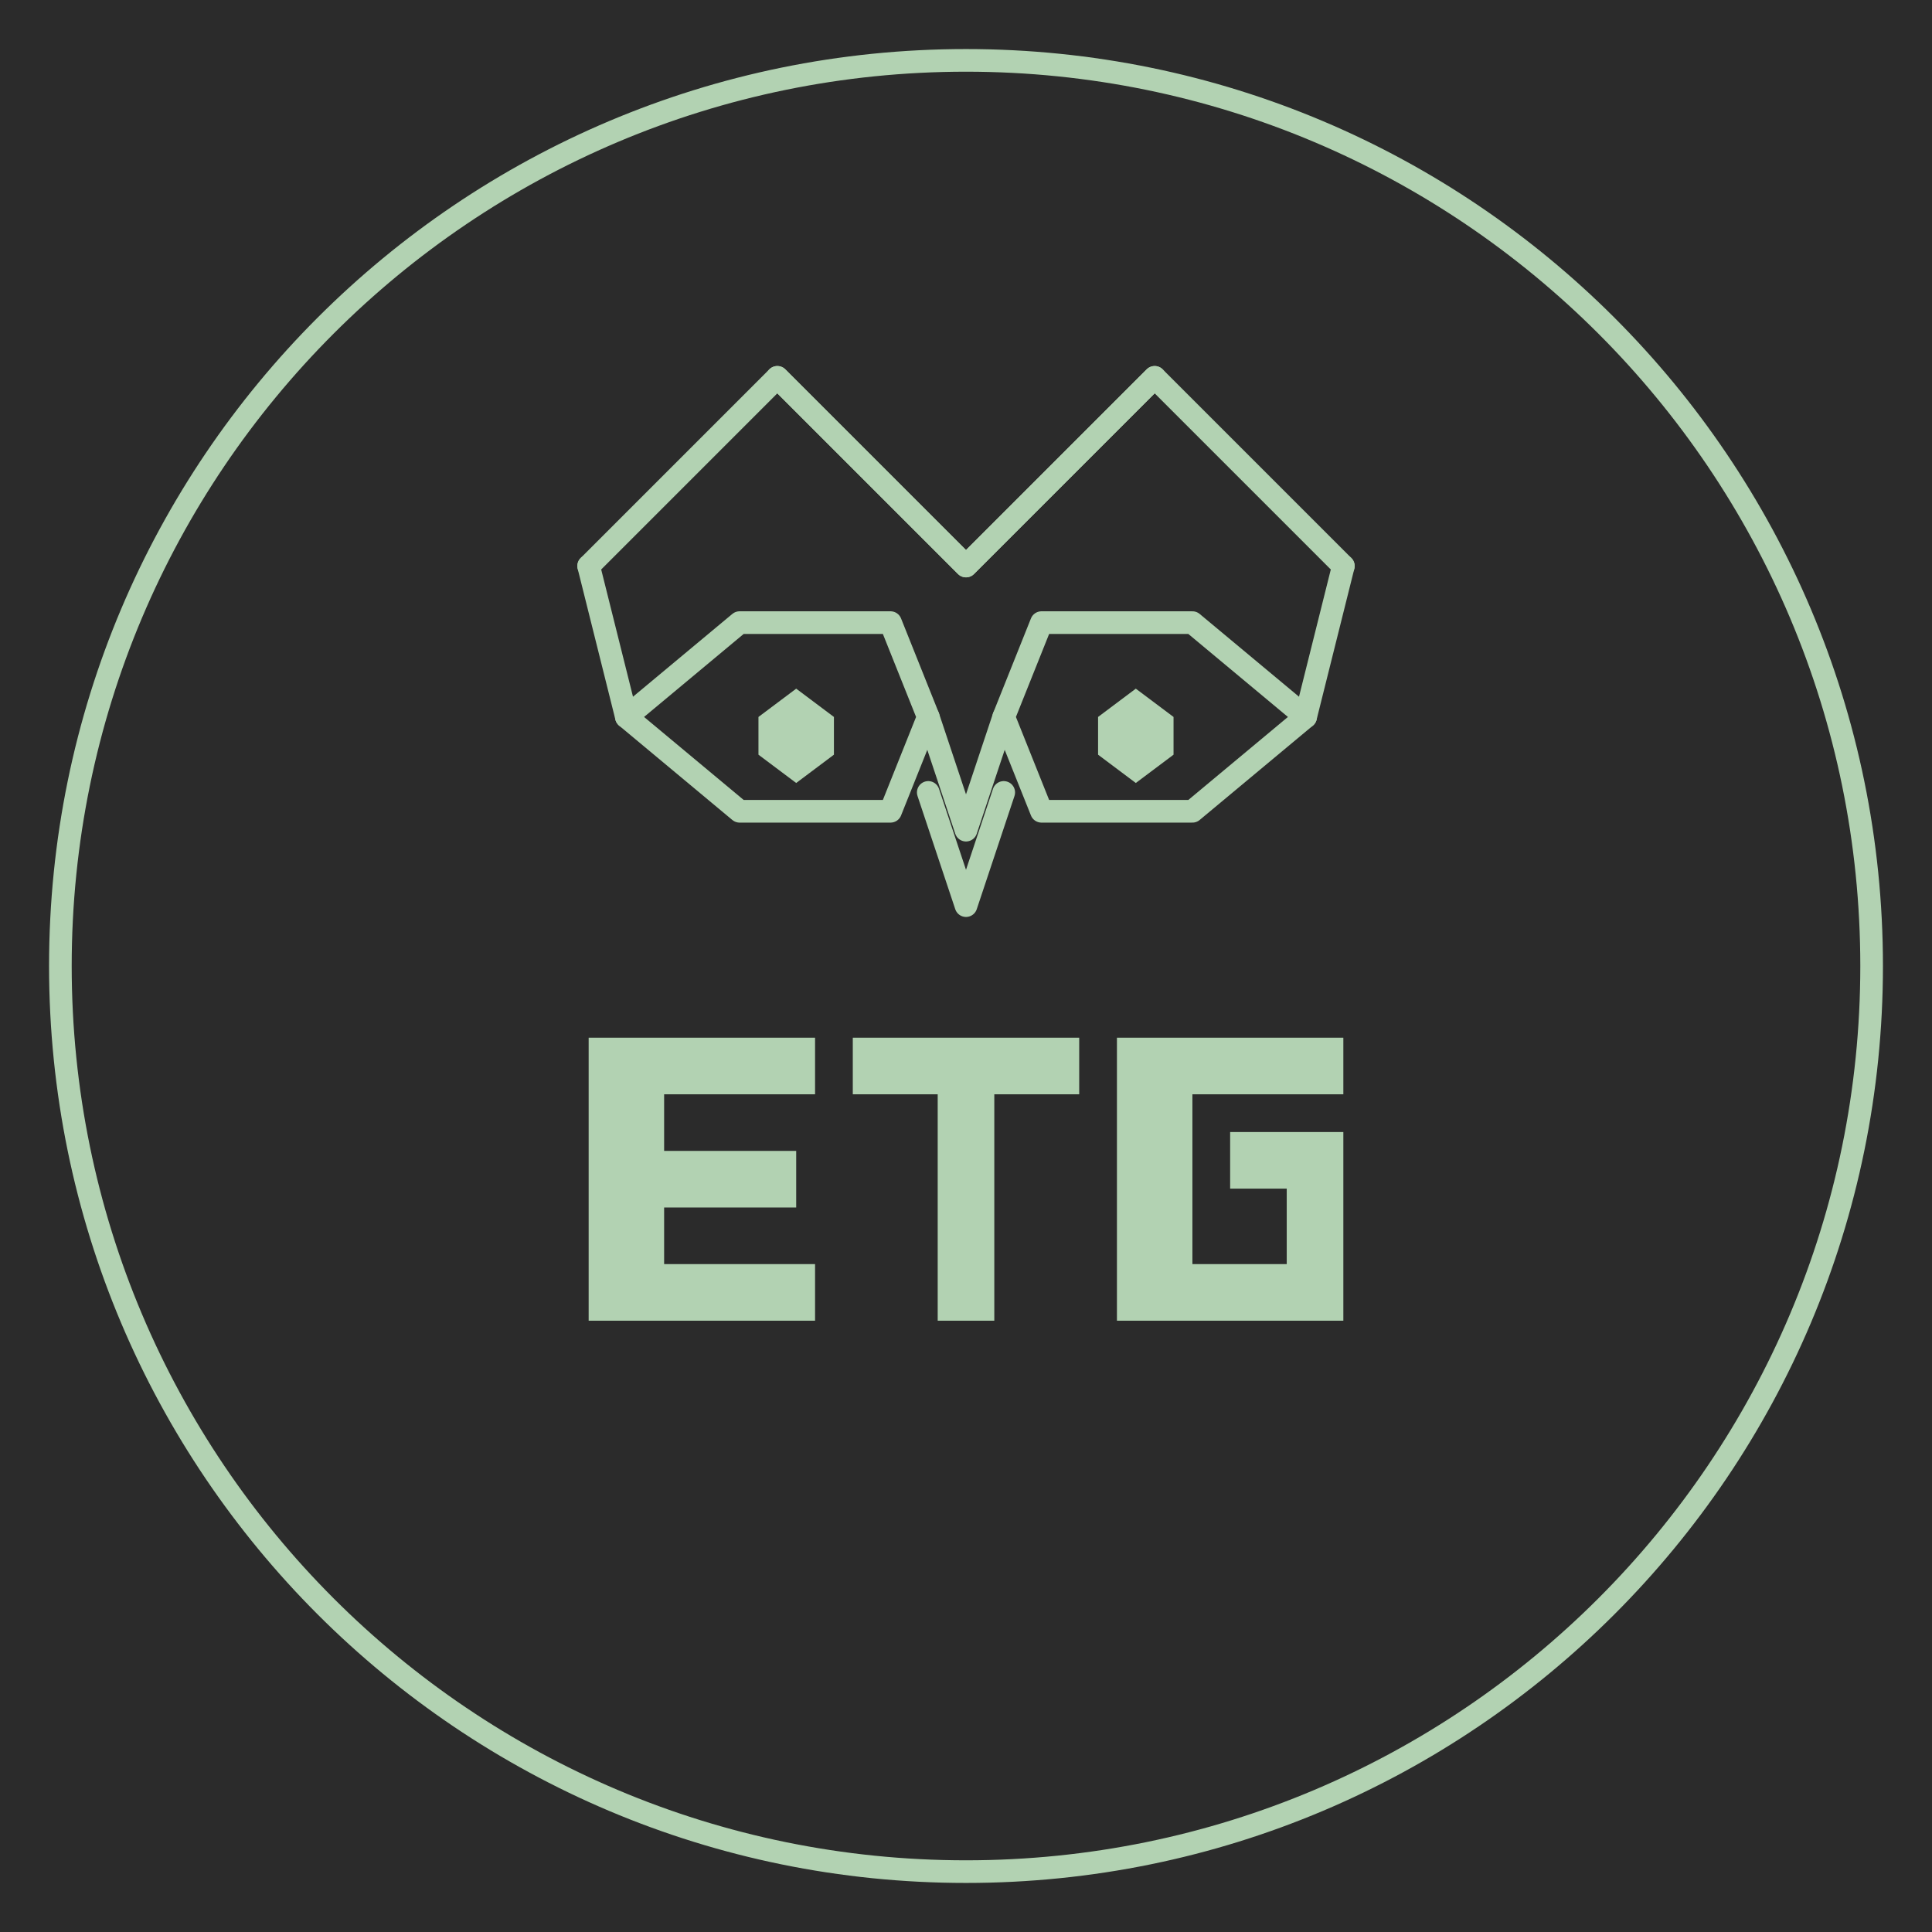
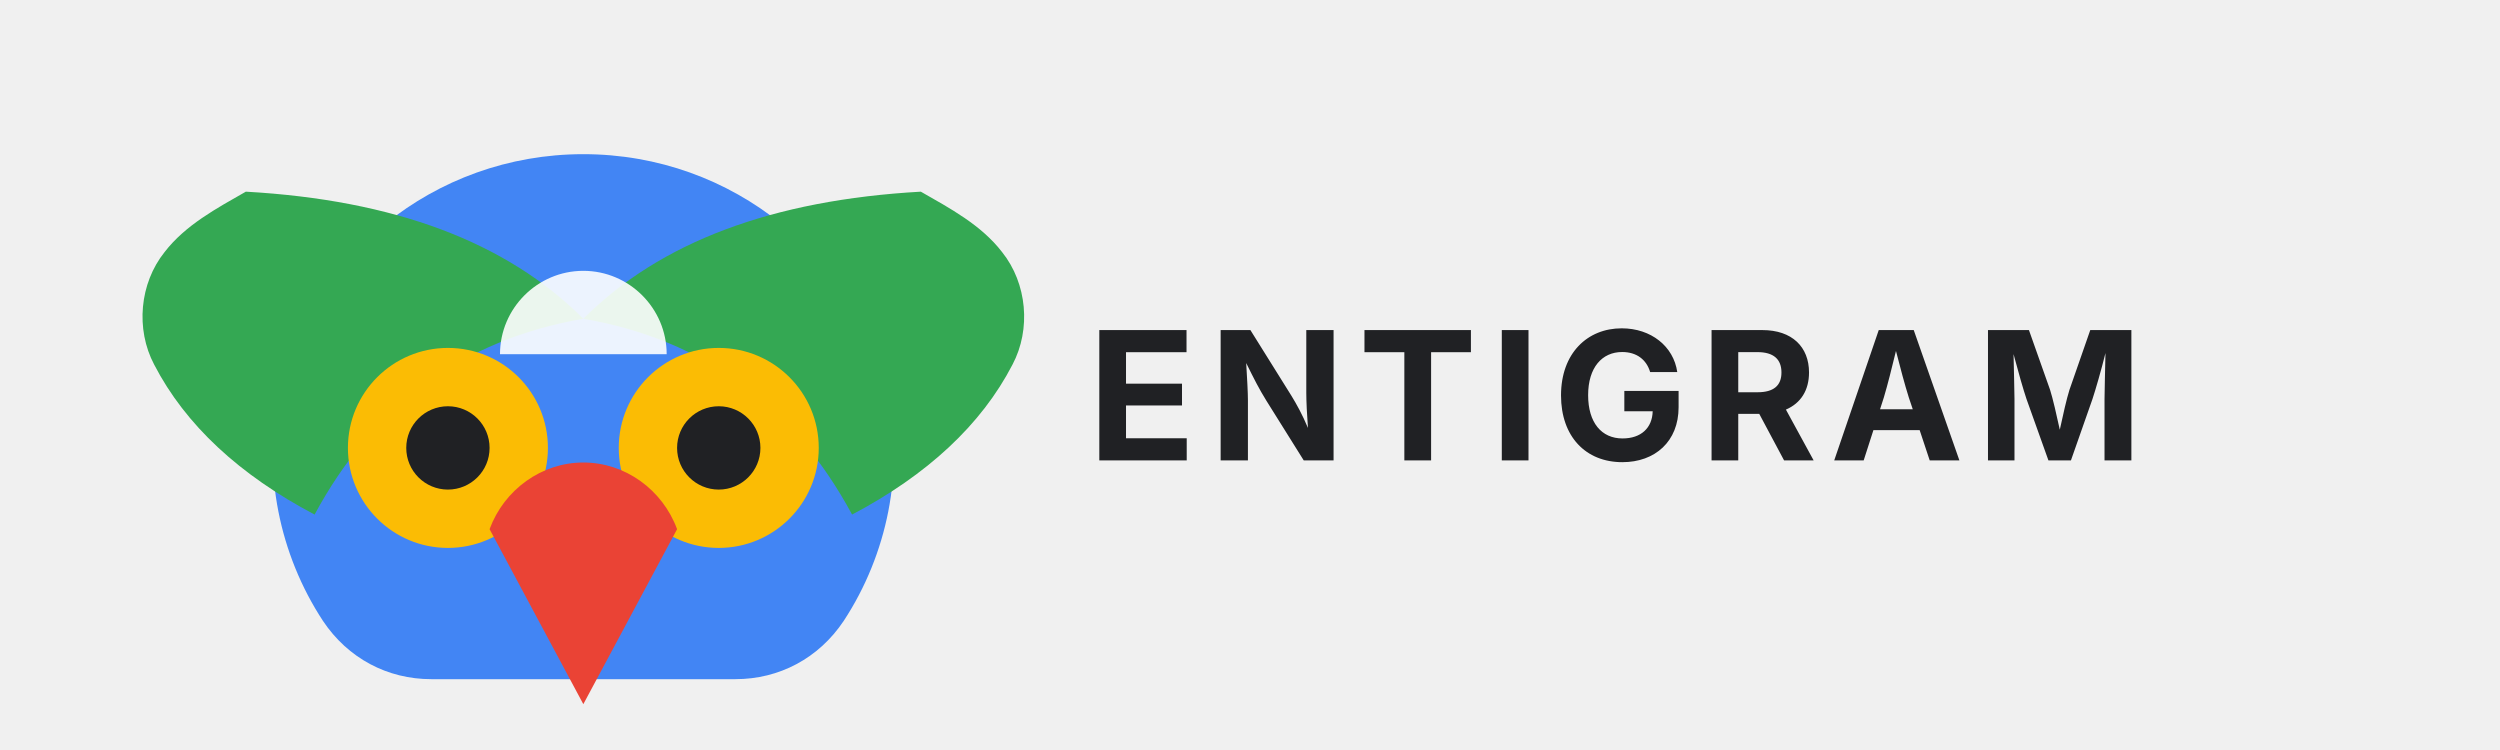
- <svg xmlns="http://www.w3.org/2000/svg" width="1024" height="1024" viewBox="0 0 1024 1024">
-   <rect width="1024" height="1024" fill="#2B2B2B" />
-   <circle cx="512" cy="512" r="480" fill="none" stroke="#B2D2B2" stroke-width="12" />
-   <g transform="translate(312, 200) scale(1.0)" stroke="#B2D2B2" stroke-width="12" fill="none" stroke-linejoin="round" stroke-linecap="round">
-     <path d="M 0 100 L 100 0 L 200 100 L 300 0 L 400 100" />
-     <path d="M 100 0 L 200 100 L 300 0" />
-     <path d="M 20 180 L 80 130 L 160 130 L 180 180 L 160 230 L 80 230 Z" />
-     <polygon points="90,180 110,165 130,180 130,200 110,215 90,200" fill="#B2D2B2" stroke="none" />
-     <path d="M 380 180 L 320 130 L 240 130 L 220 180 L 240 230 L 320 230 Z" />
-     <polygon points="270,180 290,165 310,180 310,200 290,215 270,200" fill="#B2D2B2" stroke="none" />
-     <path d="M 180 220 L 200 280 L 220 220" />
-     <path d="M 20 180 L 0 100" />
-     <path d="M 380 180 L 400 100" />
-     <path d="M 180 180 L 200 240 L 220 180" />
+ <svg xmlns="http://www.w3.org/2000/svg" width="1200" height="360" viewBox="0 0 1200 360" role="img" aria-labelledby="title desc">
+   <defs>
+     <style>
+       .blue { fill: #4285f4; }
+       .green { fill: #34a853; }
+       .yellow { fill: #fbbc04; }
+       .red { fill: #ea4335; }
+       .ink { fill: #202124; }
+       .word { fill: #202124; font-family: Inter, Avenir, Helvetica, Arial, sans-serif; font-weight: 700; letter-spacing: 6px; }
+     </style>
+   </defs>
+   <g transform="translate(64 38)">
+     <path class="blue" d="M216 36c72 0 132 50 146 116 8 36 0 76-21 108-12 18-31 28-52 28H143c-21 0-40-10-52-28-21-32-29-72-21-108 14-66 74-116 146-116Z" />
+     <path class="green" d="M54 54c71 4 125 24 162 61-58 10-101 42-129 94C51 190 25 166 10 137 1 120 3 98 15 83c10-13 25-21 39-29Z" />
+     <path class="green" d="M378 54c-71 4-125 24-162 61 58 10 101 42 129 94 36-19 62-43 77-72 9-17 7-39-5-54-10-13-25-21-39-29Z" />
+     <circle class="yellow" cx="151" cy="177" r="48" />
+     <circle class="ink" cx="151" cy="177" r="20" />
+     <circle class="yellow" cx="281" cy="177" r="48" />
+     <circle class="ink" cx="281" cy="177" r="20" />
+     <path class="red" d="M216 184c20 0 38 13 45 32l-45 84-45-84c7-19 25-32 45-32Z" />
+     <path fill="#ffffff" opacity=".9" d="M216 92c22 0 40 18 40 40h-80c0-22 18-40 40-40Z" />
  </g>
-   <g transform="translate(312, 550)" fill="#B2D2B2">
-     <path d="M 0 0 H 120 V 30 H 40 V 60 H 110 V 90 H 40 V 120 H 120 V 150 H 0 Z" />
-     <path d="M 140 0 H 260 V 30 H 215 V 150 H 185 V 30 H 140 Z" />
-     <path d="M 280 0 H 400 V 30 H 320 V 120 H 370 V 80 H 340 V 50 H 400 V 150 H 280 Z" />
-   </g>
+   <text class="word" x="522" y="221" font-size="86">ENTIGRAM</text>
</svg>
